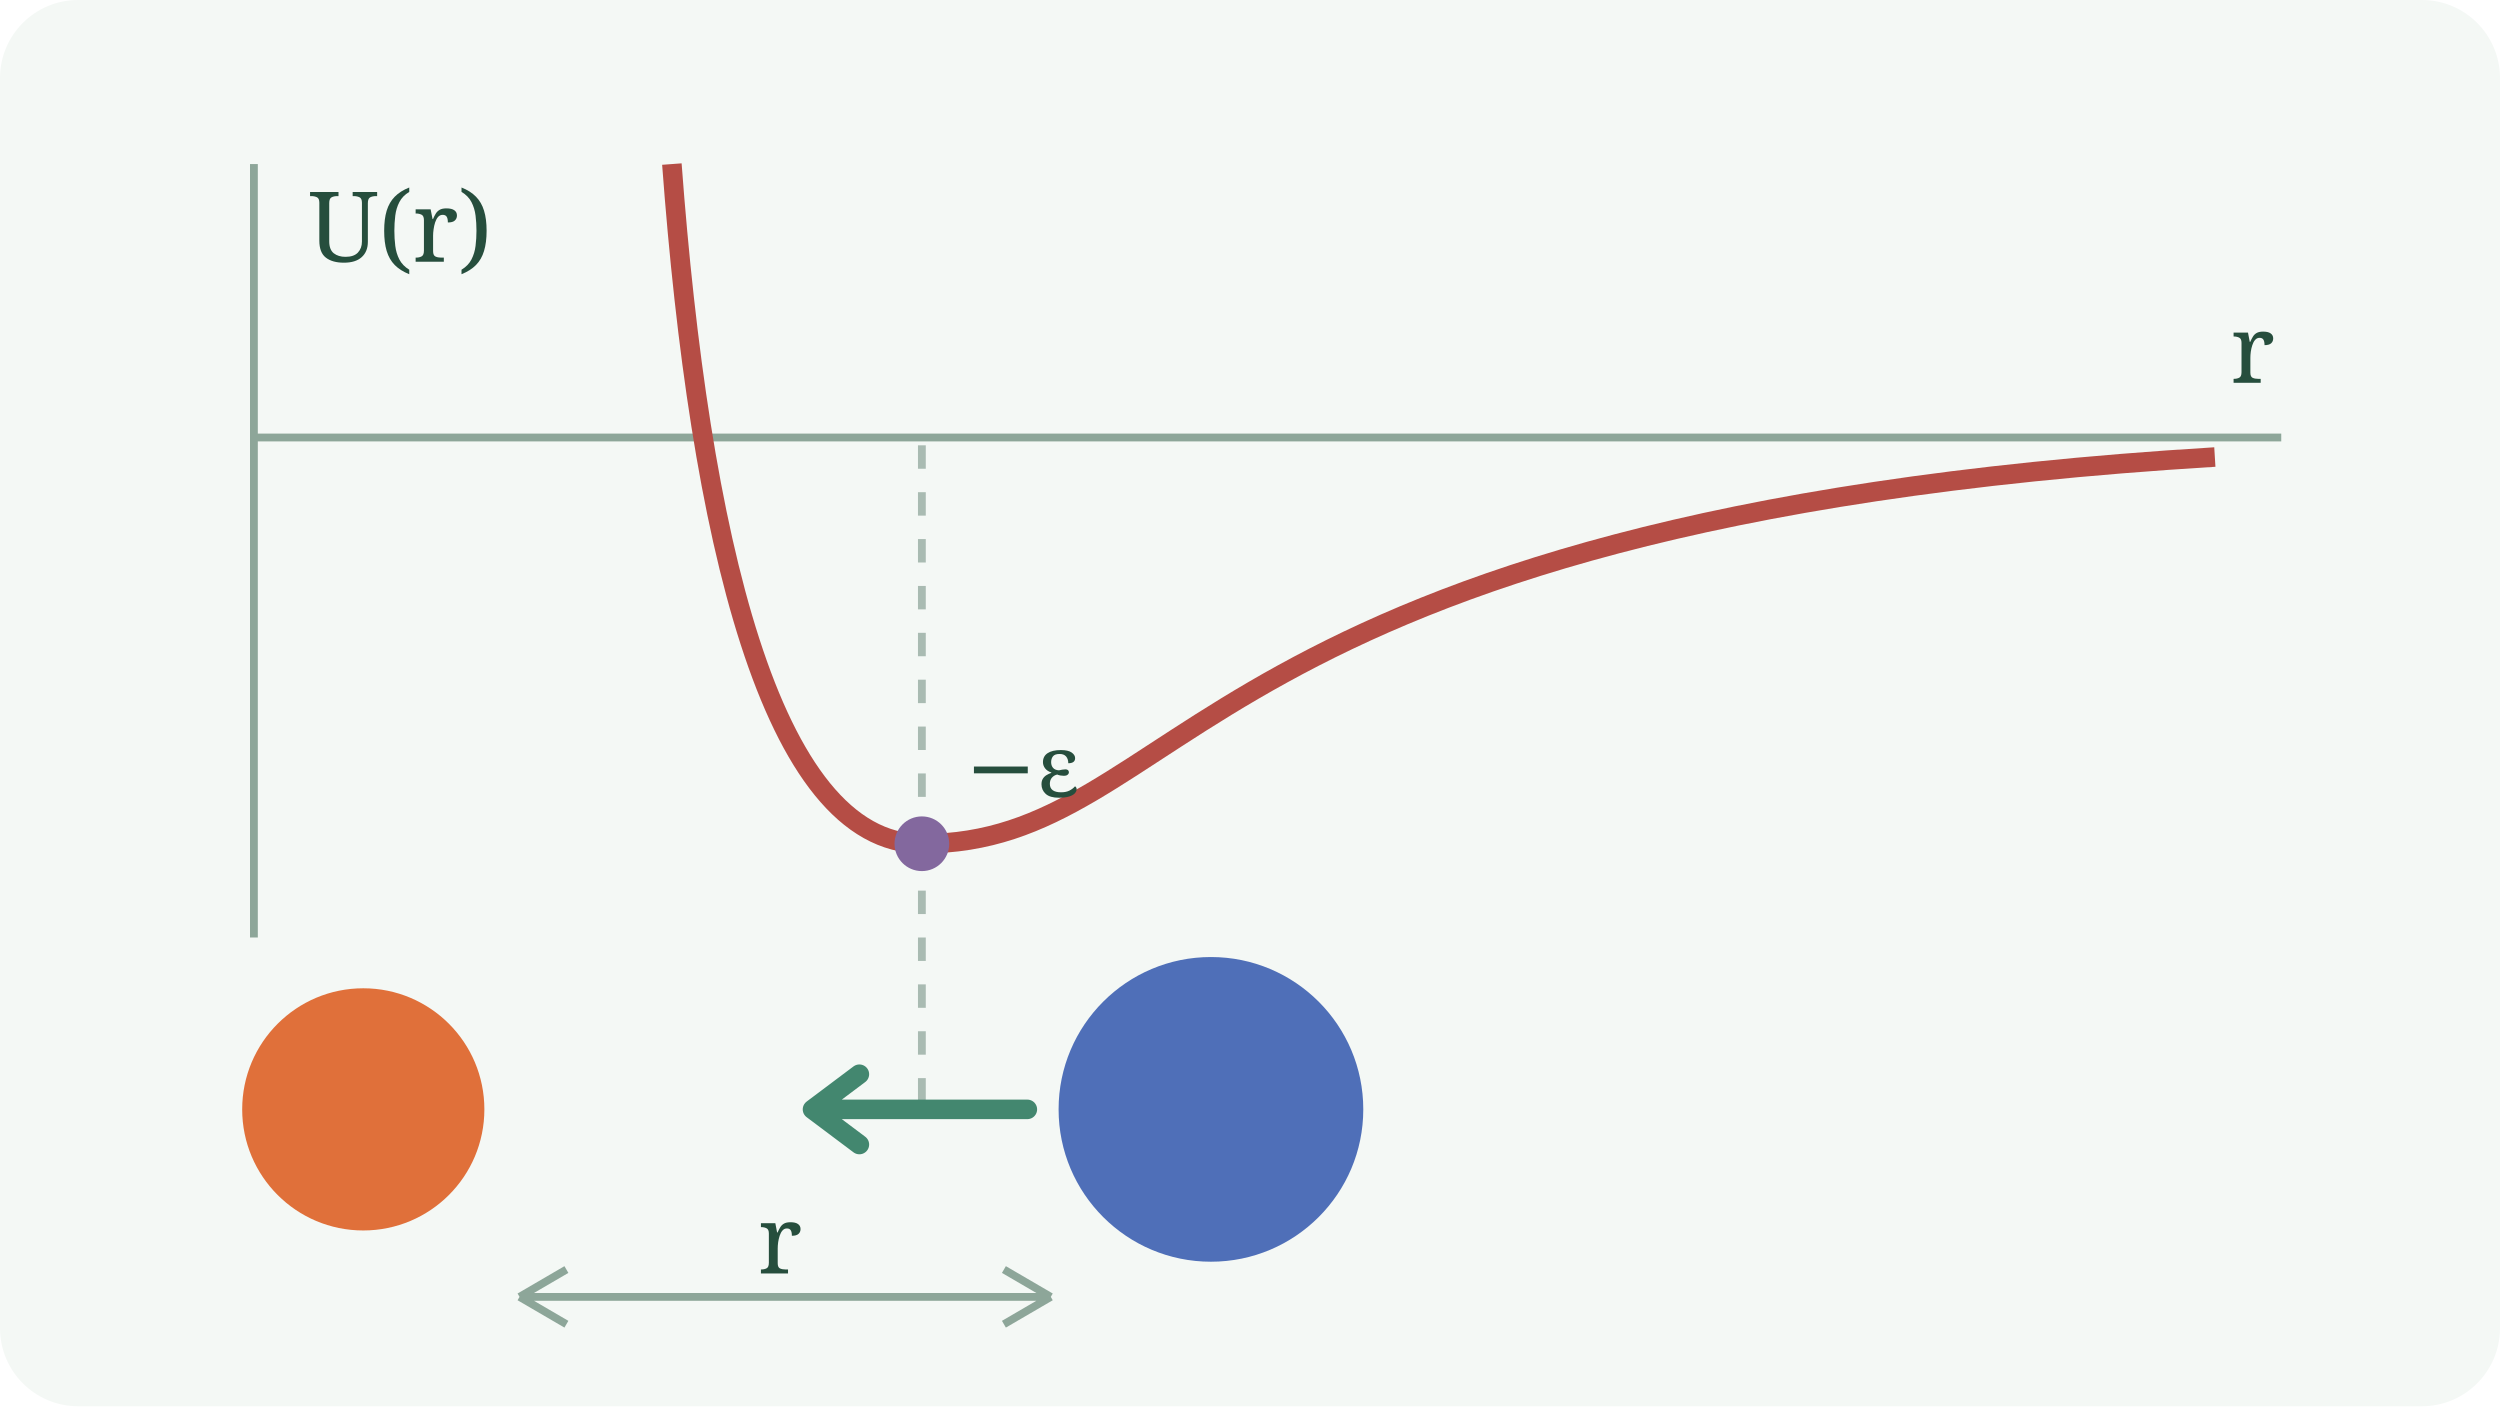
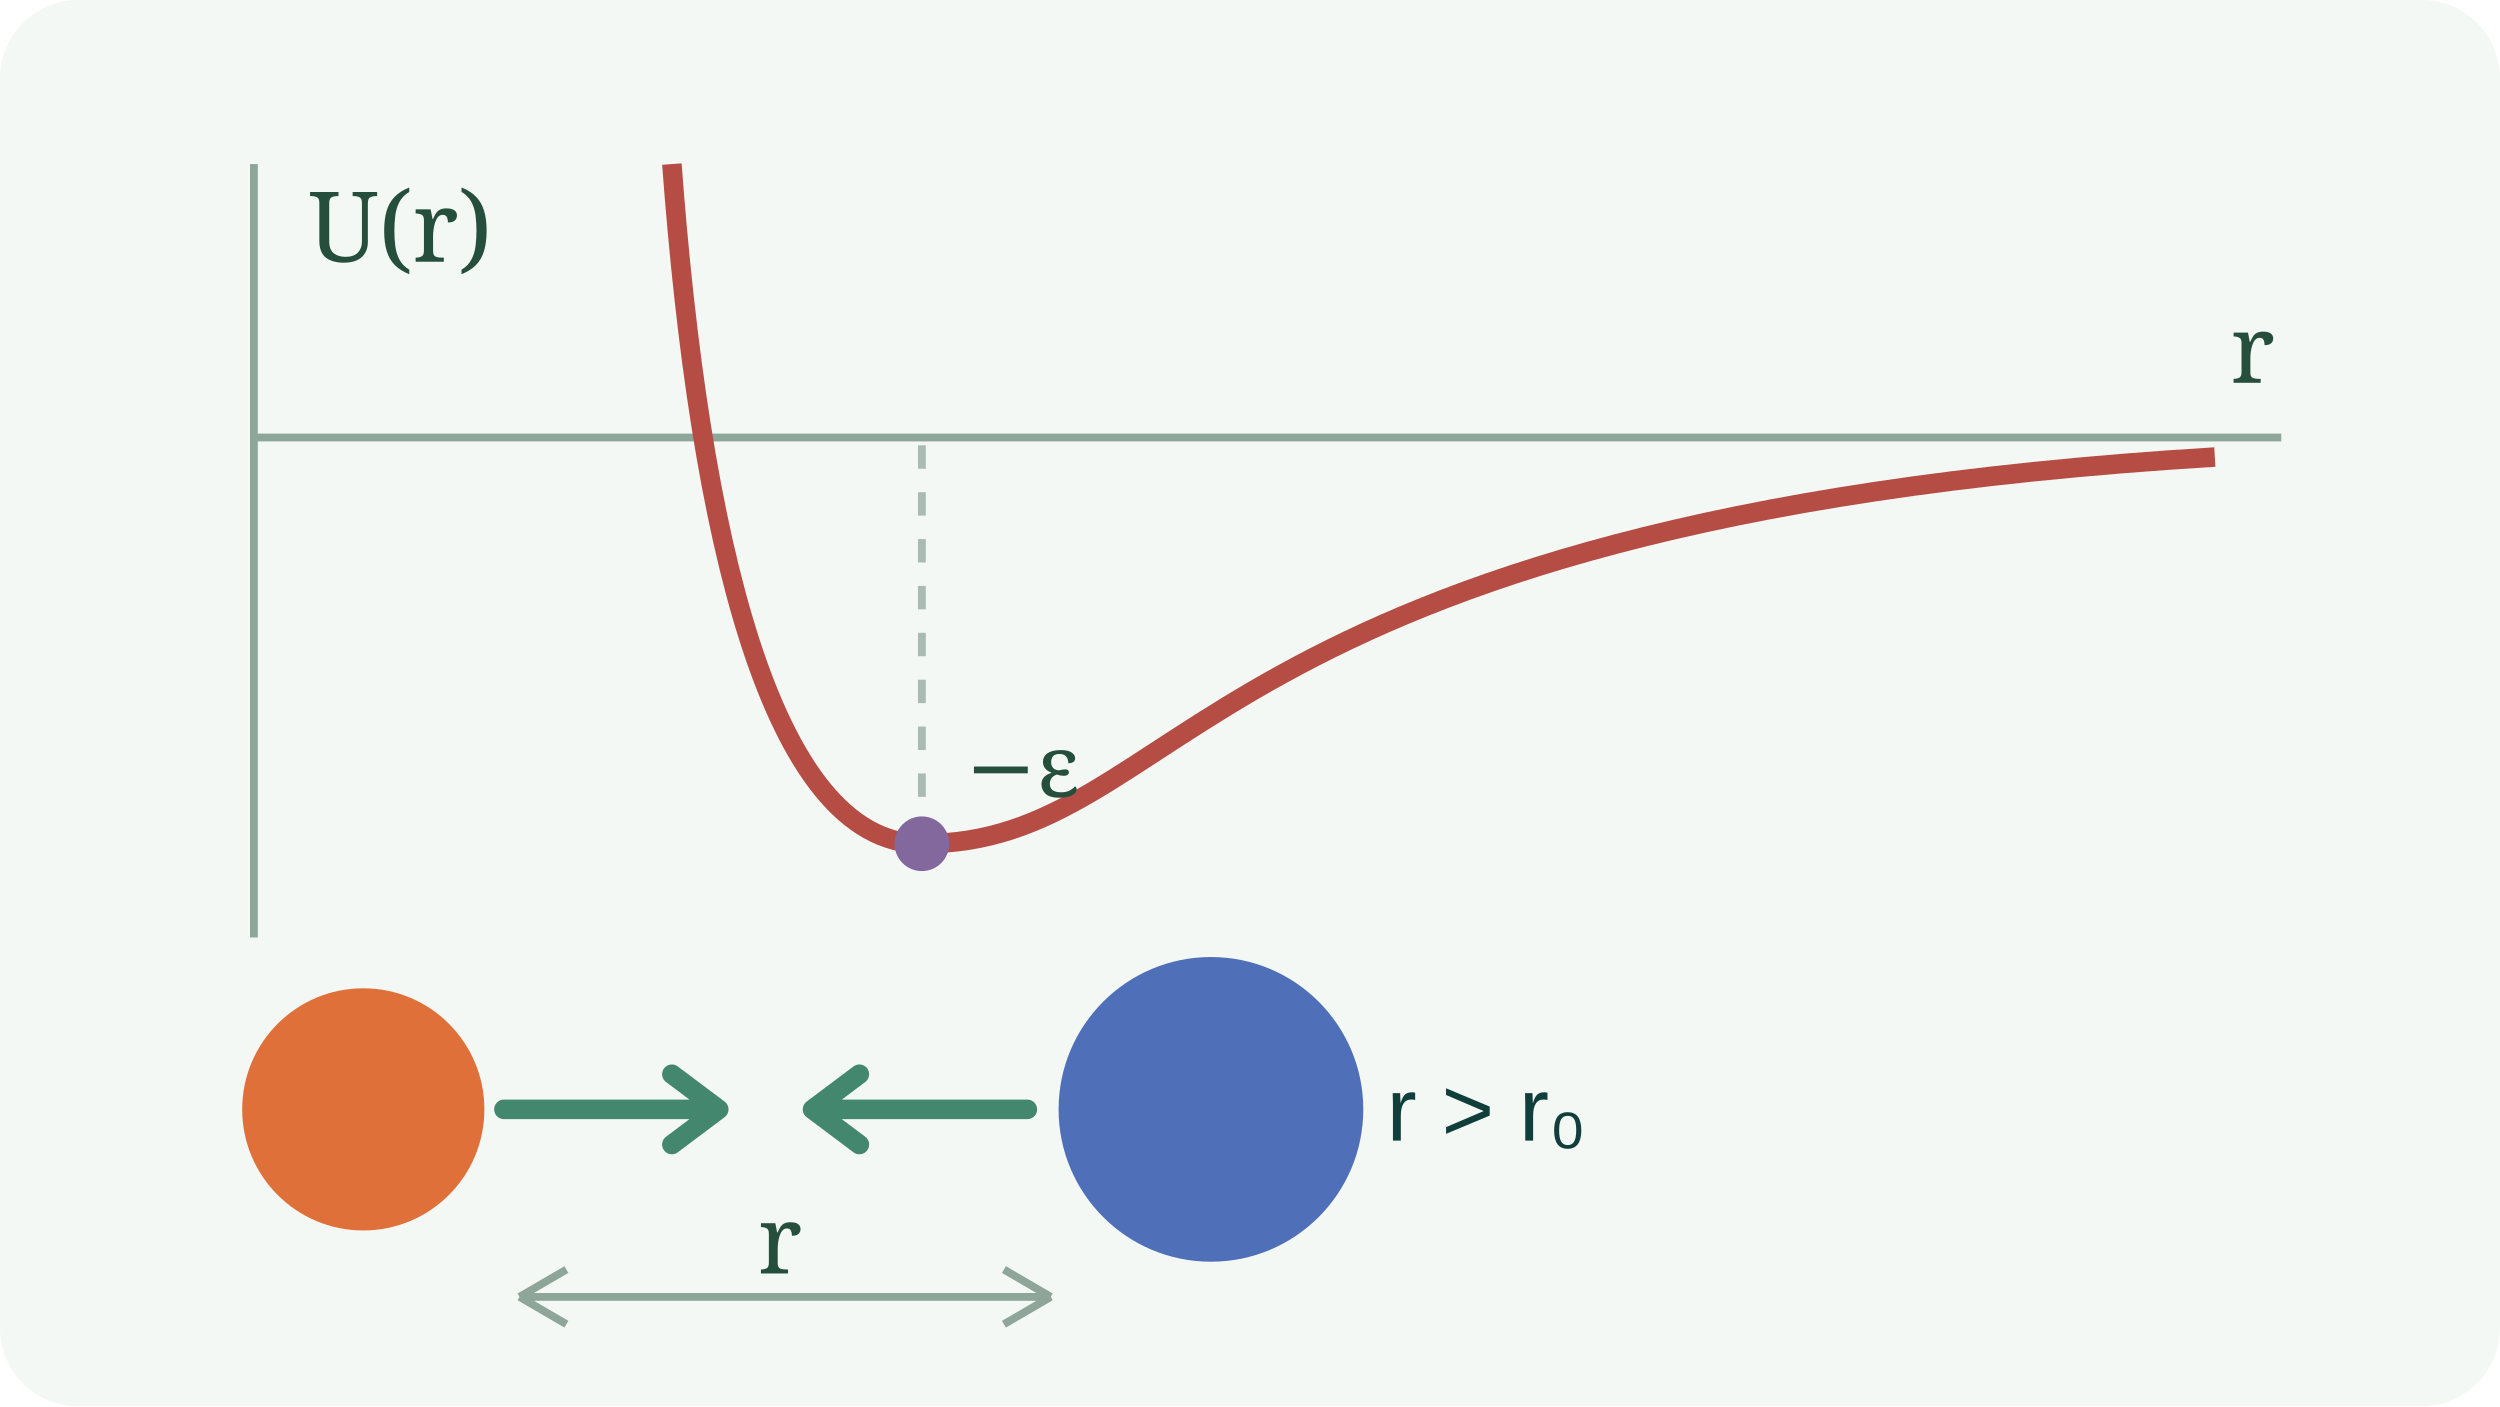
<svg xmlns="http://www.w3.org/2000/svg" viewBox="0 0 640 360" role="img" aria-labelledby="title">
  <rect width="640" height="360" rx="20" fill="#f4f8f5" />
  <path d="M65 42V240M65 112H584" fill="none" stroke="#8da699" stroke-width="2" />
  <path d="M172 42C179 136 197 216 236 216C304 216 304 133 567 117" fill="none" stroke="#b54d45" stroke-width="5" />
-   <path d="M236 216V112M236 216V284" fill="none" stroke="#a9bbb2" stroke-width="2" stroke-dasharray="6 6" />
+   <path d="M236 216V112" fill="none" stroke="#a9bbb2" stroke-width="2" stroke-dasharray="6 6" />
  <text x="79" y="67" font-family="Georgia,serif" font-size="25" fill="#264e3d">U(r)</text>
  <text x="571" y="98" font-family="Georgia,serif" font-size="24" fill="#264e3d">r</text>
  <text x="247" y="204" font-family="Georgia,serif" font-size="22" fill="#264e3d">−ε</text>
  <circle cx="93" cy="284" r="31" fill="#e0703a" />
  <circle cx="310" cy="284" r="39" fill="#4f6fb8" />
  <circle cx="236" cy="216" r="7" fill="#83689e" />
-   <path d="M263 284H208M208 284L220 275M208 284L220 293" fill="none" stroke="#43876f" stroke-width="5" stroke-linecap="round" />
+   <path d="M263 284H208M208 284L220 275M208 284L220 293M129 284H184M184 284L172 275M184 284L172 293" fill="none" stroke="#43876f" stroke-width="5" stroke-linecap="round" />
  <path d="M133 332H269M133 332L145 325M133 332L145 339M269 332L257 325M269 332L257 339" fill="none" stroke="#8da699" stroke-width="2" />
  <text x="194" y="326" font-family="Georgia,serif" font-size="24" fill="#264e3d">r</text>
+   <text x="355" y="292" fill="#103f3b" font-family="Arial,sans-serif" font-size="23">r &gt; r₀</text>
</svg>
